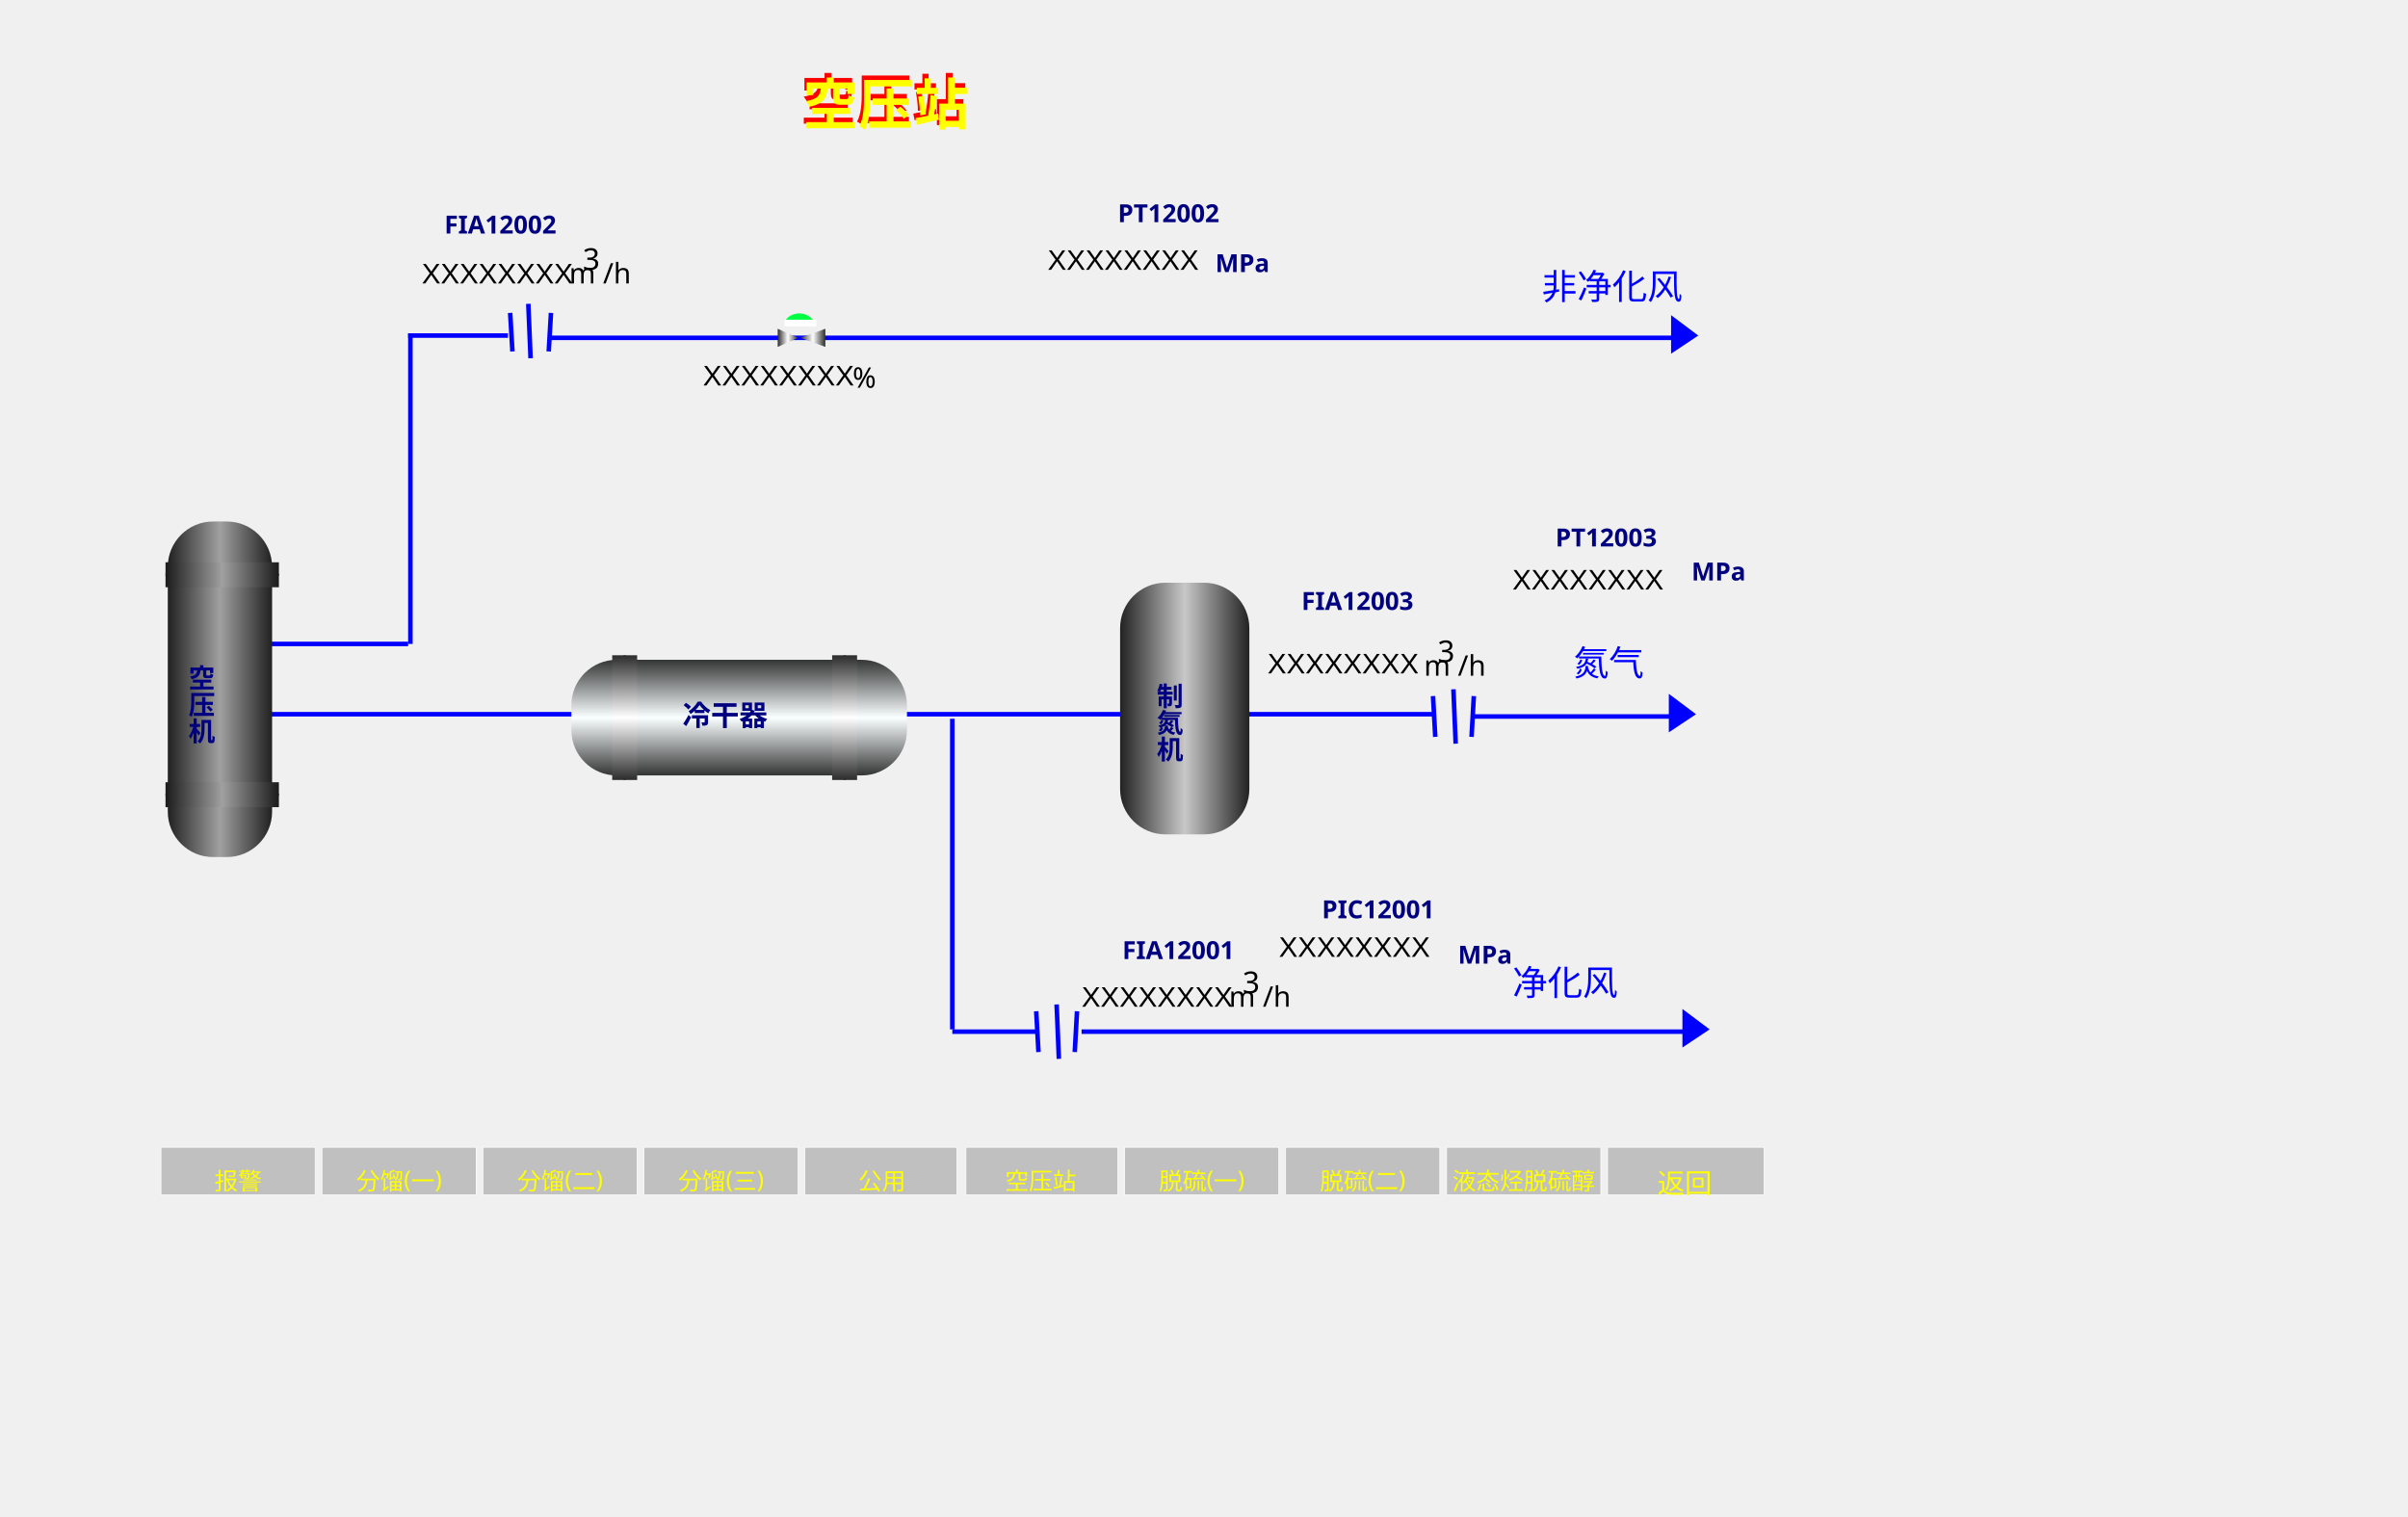
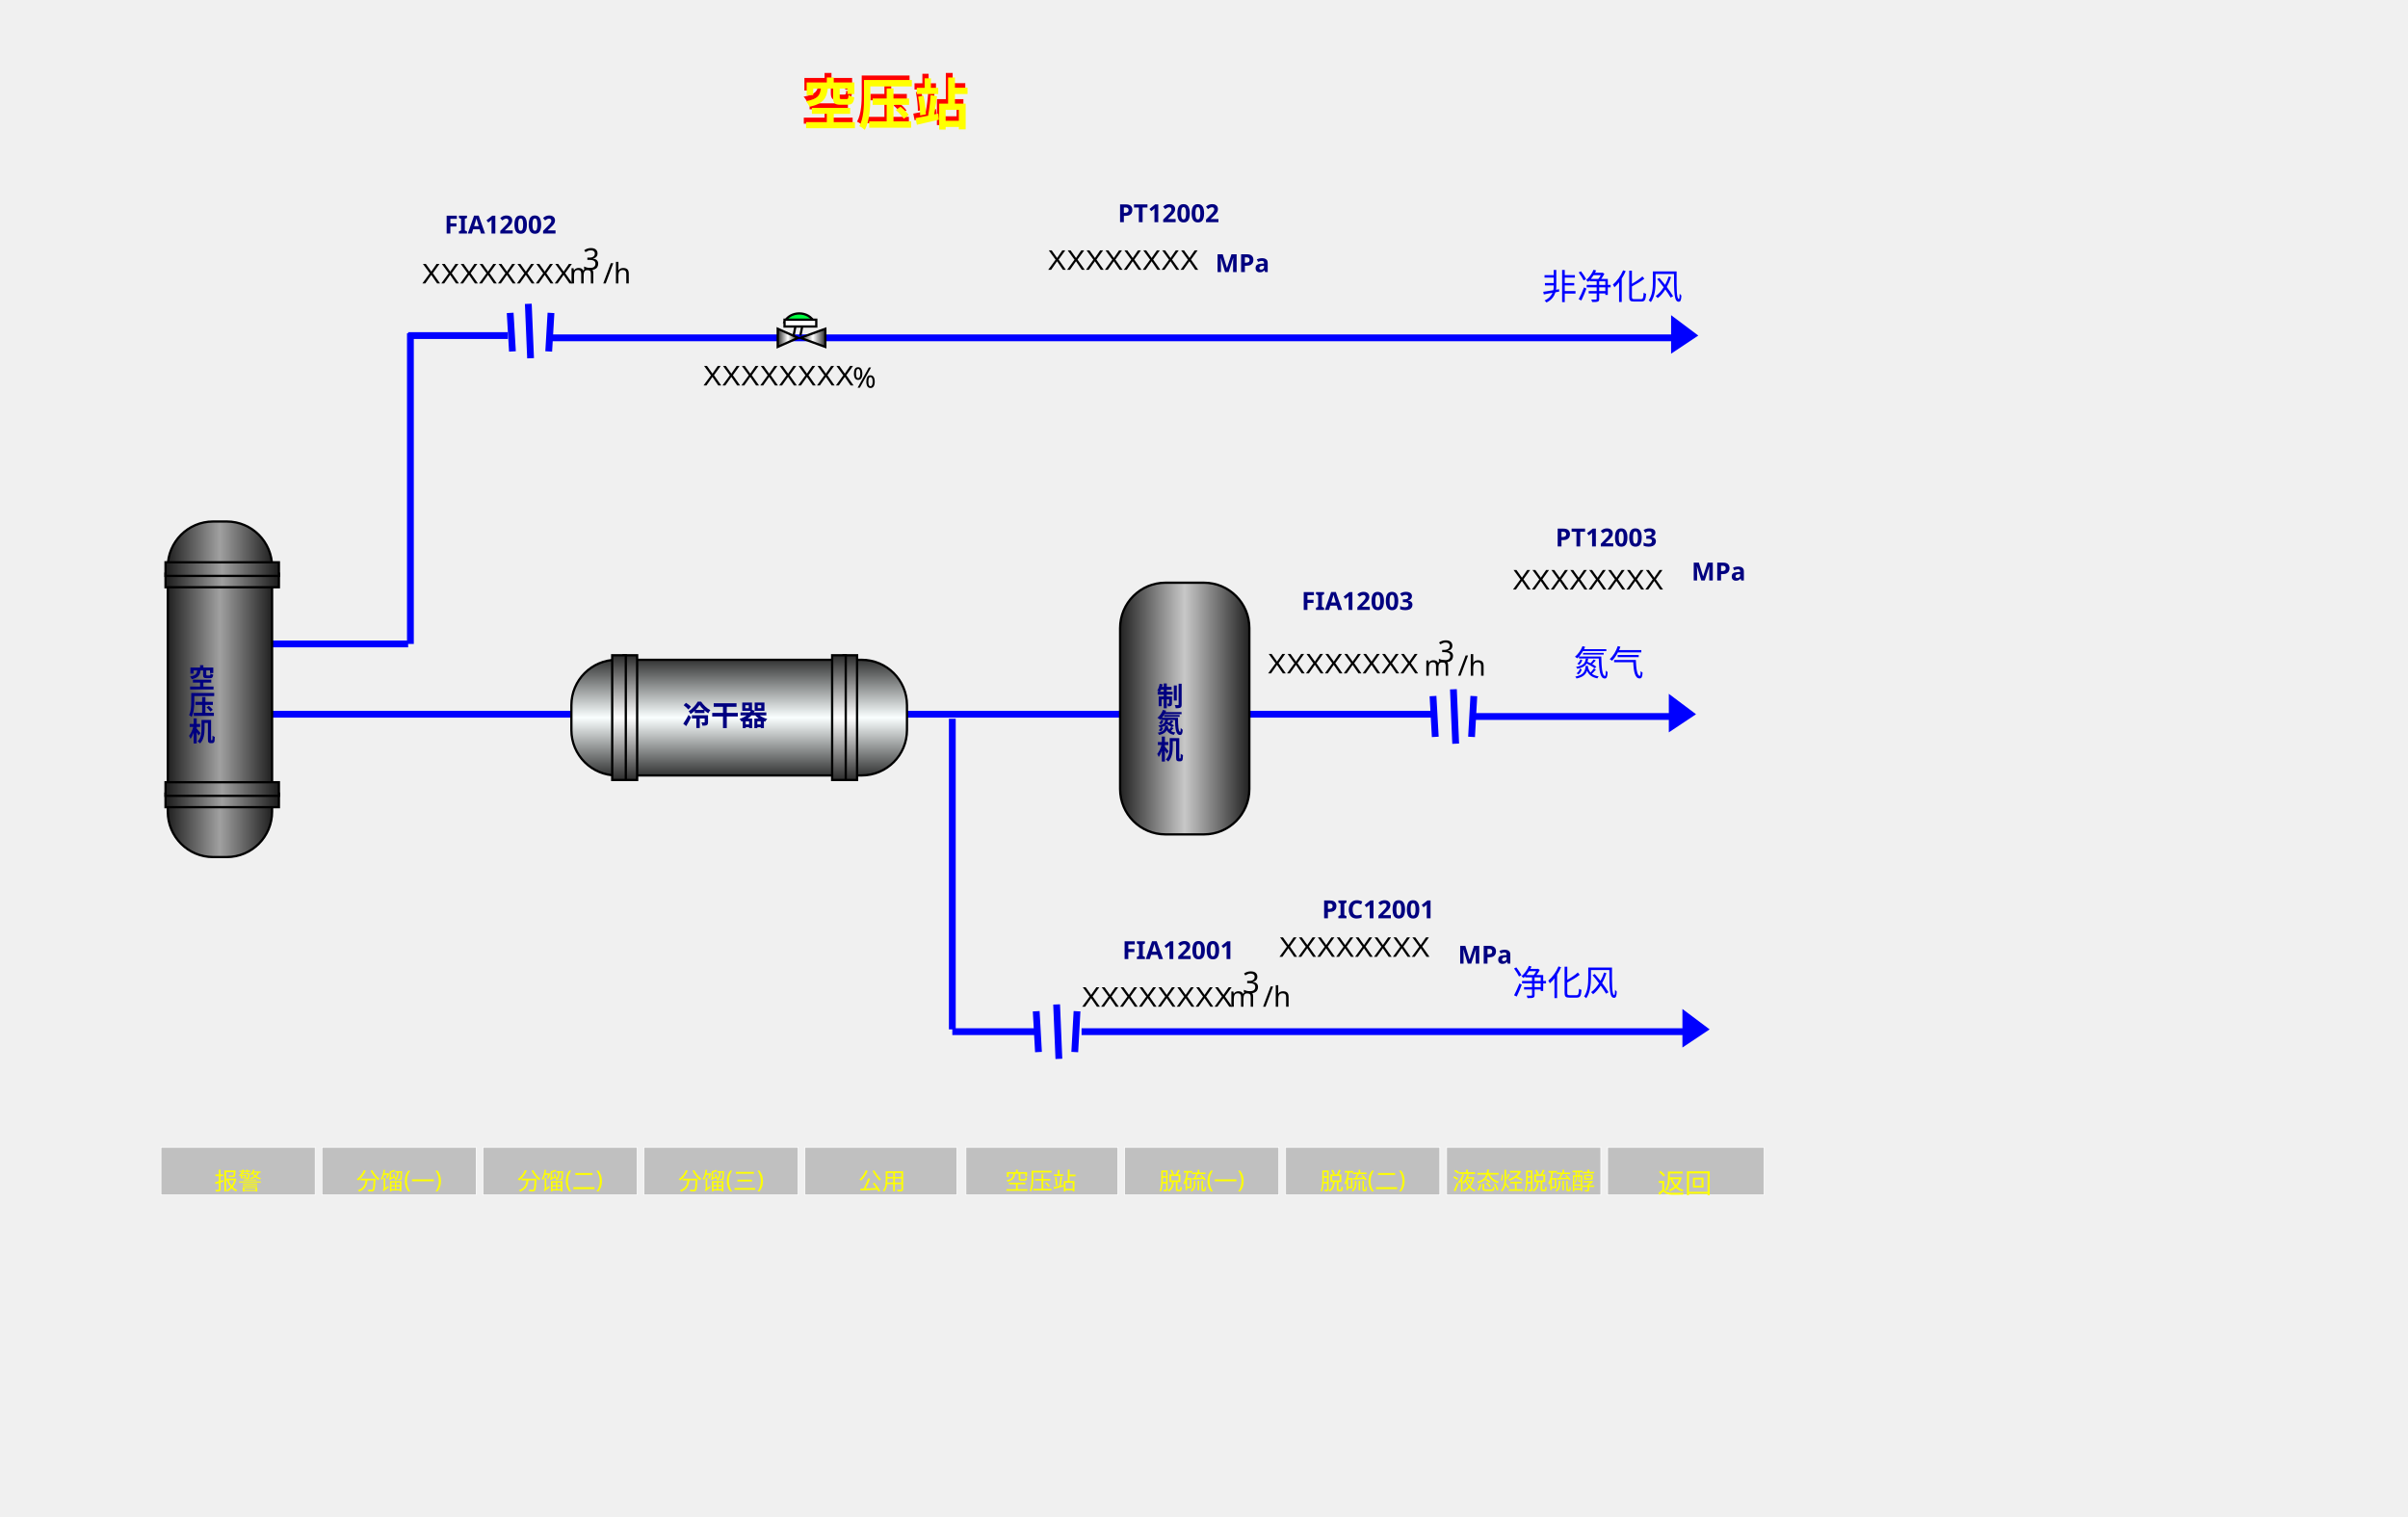
<svg xmlns="http://www.w3.org/2000/svg" xmlns:xlink="http://www.w3.org/1999/xlink" version="1.1" style="background-color:#7DB6C1" width="1062" height="669" viewbox="0 0 1062 669">
  <defs>
    <linearGradient x1="0%" y1="50%" x2="100%" y2="50%" id="lgradient3">
      <stop offset="0" stop-color="#222222" stop-opacity="1" />
      <stop offset="0.5" stop-color="#C8C8C8" stop-opacity="1" />
      <stop offset="1" stop-color="#222222" stop-opacity="1" />
    </linearGradient>
    <linearGradient x1="50%" y1="0%" x2="50%" y2="100%" id="lgradient4_0">
      <stop offset="0" stop-color="#343535" stop-opacity="1" />
      <stop offset="0.5" stop-color="#FAFFFF" stop-opacity="1" />
      <stop offset="1" stop-color="#343535" stop-opacity="1" />
    </linearGradient>
    <linearGradient x1="50%" y1="0%" x2="50%" y2="100%" id="lgradient4_1_0">
      <stop offset="0" stop-color="#2C2C2C" stop-opacity="1" />
      <stop offset="0.5" stop-color="#FFFFFF" stop-opacity="1" />
      <stop offset="1" stop-color="#2C2C2C" stop-opacity="1" />
    </linearGradient>
    <linearGradient x1="50%" y1="0%" x2="50%" y2="100%" id="lgradient4_1_1">
      <stop offset="0" stop-color="#2C2C2C" stop-opacity="1" />
      <stop offset="0.5" stop-color="#FFFFFF" stop-opacity="1" />
      <stop offset="1" stop-color="#2C2C2C" stop-opacity="1" />
    </linearGradient>
    <linearGradient x1="50%" y1="0%" x2="50%" y2="100%" id="lgradient4_2_0">
      <stop offset="0" stop-color="#2C2C2C" stop-opacity="1" />
      <stop offset="0.5" stop-color="#FFFFFF" stop-opacity="1" />
      <stop offset="1" stop-color="#2C2C2C" stop-opacity="1" />
    </linearGradient>
    <linearGradient x1="50%" y1="0%" x2="50%" y2="100%" id="lgradient4_2_1">
      <stop offset="0" stop-color="#2C2C2C" stop-opacity="1" />
      <stop offset="0.5" stop-color="#FFFFFF" stop-opacity="1" />
      <stop offset="1" stop-color="#2C2C2C" stop-opacity="1" />
    </linearGradient>
    <linearGradient x1="0%" y1="50%" x2="100%" y2="50%" id="lgradient5_0">
      <stop offset="0" stop-color="#212121" stop-opacity="1" />
      <stop offset="0.5" stop-color="#A0A0A0" stop-opacity="1" />
      <stop offset="1" stop-color="#212121" stop-opacity="1" />
    </linearGradient>
    <linearGradient x1="0%" y1="50%" x2="100%" y2="50%" id="lgradient5_1_0">
      <stop offset="0" stop-color="#1B1B1B" stop-opacity="1" />
      <stop offset="0.5" stop-color="#A0A0A0" stop-opacity="1" />
      <stop offset="1" stop-color="#1B1B1B" stop-opacity="1" />
    </linearGradient>
    <linearGradient x1="0%" y1="50%" x2="100%" y2="50%" id="lgradient5_1_1">
      <stop offset="0" stop-color="#1B1B1B" stop-opacity="1" />
      <stop offset="0.5" stop-color="#A0A0A0" stop-opacity="1" />
      <stop offset="1" stop-color="#1B1B1B" stop-opacity="1" />
    </linearGradient>
    <linearGradient x1="0%" y1="50%" x2="100%" y2="50%" id="lgradient5_2_0">
      <stop offset="0" stop-color="#1B1B1B" stop-opacity="1" />
      <stop offset="0.5" stop-color="#A0A0A0" stop-opacity="1" />
      <stop offset="1" stop-color="#1B1B1B" stop-opacity="1" />
    </linearGradient>
    <linearGradient x1="0%" y1="50%" x2="100%" y2="50%" id="lgradient5_2_1">
      <stop offset="0" stop-color="#1B1B1B" stop-opacity="1" />
      <stop offset="0.5" stop-color="#A0A0A0" stop-opacity="1" />
      <stop offset="1" stop-color="#1B1B1B" stop-opacity="1" />
    </linearGradient>
    <linearGradient x1="0%" y1="50%" x2="100%" y2="50%" id="lgradient16_2">
      <stop offset="0" stop-color="#2C2C2C" stop-opacity="1" />
      <stop offset="0.5" stop-color="#FFFFFF" stop-opacity="1" />
      <stop offset="1" stop-color="#2C2C2C" stop-opacity="1" />
    </linearGradient>
    <linearGradient x1="0%" y1="50%" x2="100%" y2="50%" id="lgradient16_3">
      <stop offset="0" stop-color="#2C2C2C" stop-opacity="1" />
      <stop offset="0.5" stop-color="#FFFFFF" stop-opacity="1" />
      <stop offset="1" stop-color="#2C2C2C" stop-opacity="1" />
    </linearGradient>
  </defs>
-   <line shape-type="limitline" x1="114" y1="284" x2="180" y2="284" fill="#00FFFF" stroke="#0000FF" stroke-width="2" />
-   <line shape-type="limitline" x1="633" y1="315" x2="107" y2="315" fill="#00FFFF" stroke="#0000FF" stroke-width="2" />
-   <rect shape-type="roundRectangle" rx="20" ry="20" x="494" y="257" width="57" height="111" fill="url(#lgradient3)" stroke="#000000" stroke-width="0" />
-   <g shape-type="group">
-     <rect shape-type="roundRectangle" rx="20" ry="20" x="252" y="291" width="148" height="51" fill="url(#lgradient4_0)" stroke="#000000" stroke-width="0" />
-     <g shape-type="group">
-       <rect shape-type="rectangle" x="275" y="289" width="6" height="55" fill="url(#lgradient4_1_0)" stroke="#000000" stroke-width="0" />
-       <rect shape-type="rectangle" x="270" y="289" width="6" height="55" fill="url(#lgradient4_1_1)" stroke="#000000" stroke-width="0" />
-     </g>
-     <g shape-type="group">
-       <rect shape-type="rectangle" x="372" y="289" width="6" height="55" fill="url(#lgradient4_2_0)" stroke="#000000" stroke-width="0" />
-       <rect shape-type="rectangle" x="367" y="289" width="6" height="55" fill="url(#lgradient4_2_1)" stroke="#000000" stroke-width="0" />
-     </g>
-   </g>
-   <g shape-type="group">
-     <rect shape-type="roundRectangle" rx="20" ry="20" x="74" y="230" width="46" height="148" fill="url(#lgradient5_0)" stroke="#000000" stroke-width="0" />
-     <g shape-type="group">
-       <rect shape-type="rectangle" x="73" y="253" width="50" height="6" fill="url(#lgradient5_1_0)" stroke="#000000" stroke-width="0" />
-       <rect shape-type="rectangle" x="73" y="248" width="50" height="6" fill="url(#lgradient5_1_1)" stroke="#000000" stroke-width="0" />
-     </g>
-     <g shape-type="group">
-       <rect shape-type="rectangle" x="73" y="350" width="50" height="6" fill="url(#lgradient5_2_0)" stroke="#000000" stroke-width="0" />
-       <rect shape-type="rectangle" x="73" y="345" width="50" height="6" fill="url(#lgradient5_2_1)" stroke="#000000" stroke-width="0" />
-     </g>
-   </g>
-   <line shape-type="limitline" x1="420" y1="455" x2="457" y2="455" fill="#00FFFF" stroke="#0000FF" stroke-width="2" />
-   <line shape-type="limitline" x1="420" y1="454" x2="420" y2="317" fill="#00FFFF" stroke="#0000FF" stroke-width="2" />
-   <line shape-type="limitline" x1="749" y1="455" x2="477" y2="455" fill="#00FFFF" stroke="#0000FF" stroke-width="2" />
-   <g shape-type="group">
-     <line shape-type="limitline" x1="458" y1="464" x2="457" y2="446" fill="#00FFFF" stroke="#0000FF" stroke-width="2" />
-     <line shape-type="limitline" x1="467" y1="467" x2="466" y2="443" fill="#00FFFF" stroke="#0000FF" stroke-width="2" />
-     <line shape-type="limitline" x1="475" y1="446" x2="474" y2="464" fill="#00FFFF" stroke="#0000FF" stroke-width="2" />
-   </g>
-   <g shape-type="group">
-     <line shape-type="limitline" x1="633" y1="325" x2="632" y2="307" fill="#00FFFF" stroke="#0000FF" stroke-width="2" />
-     <line shape-type="limitline" x1="642" y1="328" x2="641" y2="304" fill="#00FFFF" stroke="#0000FF" stroke-width="2" />
-     <line shape-type="limitline" x1="650" y1="307" x2="649" y2="325" fill="#00FFFF" stroke="#0000FF" stroke-width="2" />
-   </g>
-   <line shape-type="limitline" x1="649" y1="316" x2="739" y2="316" fill="#00FFFF" stroke="#0000FF" stroke-width="2" />
-   <line shape-type="limitline" x1="181" y1="284" x2="181" y2="147" fill="#00FFFF" stroke="#0000FF" stroke-width="2" />
-   <line shape-type="limitline" x1="180" y1="148" x2="224" y2="148" fill="#00FFFF" stroke="#0000FF" stroke-width="2" />
-   <g shape-type="group">
-     <line shape-type="limitline" x1="226" y1="155" x2="225" y2="138" fill="#00FFFF" stroke="#0000FF" stroke-width="2" />
-     <line shape-type="limitline" x1="234" y1="158" x2="233" y2="134" fill="#00FFFF" stroke="#0000FF" stroke-width="2" />
-     <line shape-type="limitline" x1="243" y1="138" x2="242" y2="155" fill="#00FFFF" stroke="#0000FF" stroke-width="2" />
-   </g>
-   <line shape-type="limitline" x1="243" y1="149" x2="739" y2="149" fill="#00FFFF" stroke="#0000FF" stroke-width="2" />
-   <g shape-type="group">
-     <line shape-type="limitline" x1="351" y1="143" x2="350" y2="148" fill="#00FF40" stroke="#000000" stroke-width="0" />
-     <line shape-type="limitline" x1="354" y1="143" x2="353" y2="148" fill="#00FF40" stroke="#000000" stroke-width="0" />
-     <polygon shape-type="trapezium" points="343,145 343,153 352,149 352,149 343,145" fill="url(#lgradient16_2)" stroke="#000000" stroke-width="0" />
-     <polygon shape-type="trapezium" points="364,153 364,145 353,149 353,149 364,153" fill="url(#lgradient16_3)" stroke="#000000" stroke-width="0" />
-     <path shape-type="pie" d="M 359,142 A 7,6 0 0,0 346,142 L 353,142 z" fill="#00FF40" stroke="#000000" stroke-width="0" />
-     <rect shape-type="rectangle" x="346" y="141" width="14" height="3" fill="#FFFFFF" stroke="#000000" stroke-width="0" />
-   </g>
-   <polygon shape-type="trapezium" points="737,139 737,156 749,148 749,148 737,139" fill="#0000FF" stroke-width="0" />
-   <polygon shape-type="trapezium" points="736,306 736,323 748,315 748,315 736,306" fill="#0000FF" stroke-width="0" />
-   <polygon shape-type="trapezium" points="742,445 742,462 754,454 754,454 742,445" fill="#0000FF" stroke-width="0" />
+   <line shape-type="limitline" x1="114" y1="284" x2="180" y2="284" fill="#00FFFF" stroke="#0000FF" stroke-width="3.00" />
+   <line shape-type="limitline" x1="633" y1="315" x2="107" y2="315" fill="#00FFFF" stroke="#0000FF" stroke-width="3.00" />
+   <rect shape-type="roundRectangle" rx="20" ry="20" x="494" y="257" width="57" height="111" fill="url(#lgradient3)" stroke="#000000" stroke-width="1.00" />
+   <g shape-type="group">
+     <rect shape-type="roundRectangle" rx="20" ry="20" x="252" y="291" width="148" height="51" fill="url(#lgradient4_0)" stroke="#000000" stroke-width="1.00" />
+     <g shape-type="group">
+       <rect shape-type="rectangle" x="275" y="289" width="6" height="55" fill="url(#lgradient4_1_0)" stroke="#000000" stroke-width="1.00" />
+       <rect shape-type="rectangle" x="270" y="289" width="6" height="55" fill="url(#lgradient4_1_1)" stroke="#000000" stroke-width="1.00" />
+     </g>
+     <g shape-type="group">
+       <rect shape-type="rectangle" x="372" y="289" width="6" height="55" fill="url(#lgradient4_2_0)" stroke="#000000" stroke-width="1.00" />
+       <rect shape-type="rectangle" x="367" y="289" width="6" height="55" fill="url(#lgradient4_2_1)" stroke="#000000" stroke-width="1.00" />
+     </g>
+   </g>
+   <g shape-type="group">
+     <rect shape-type="roundRectangle" rx="20" ry="20" x="74" y="230" width="46" height="148" fill="url(#lgradient5_0)" stroke="#000000" stroke-width="1.00" />
+     <g shape-type="group">
+       <rect shape-type="rectangle" x="73" y="253" width="50" height="6" fill="url(#lgradient5_1_0)" stroke="#000000" stroke-width="1.00" />
+       <rect shape-type="rectangle" x="73" y="248" width="50" height="6" fill="url(#lgradient5_1_1)" stroke="#000000" stroke-width="1.00" />
+     </g>
+     <g shape-type="group">
+       <rect shape-type="rectangle" x="73" y="350" width="50" height="6" fill="url(#lgradient5_2_0)" stroke="#000000" stroke-width="1.00" />
+       <rect shape-type="rectangle" x="73" y="345" width="50" height="6" fill="url(#lgradient5_2_1)" stroke="#000000" stroke-width="1.00" />
+     </g>
+   </g>
+   <line shape-type="limitline" x1="420" y1="455" x2="457" y2="455" fill="#00FFFF" stroke="#0000FF" stroke-width="3.00" />
+   <line shape-type="limitline" x1="420" y1="454" x2="420" y2="317" fill="#00FFFF" stroke="#0000FF" stroke-width="3.00" />
+   <line shape-type="limitline" x1="749" y1="455" x2="477" y2="455" fill="#00FFFF" stroke="#0000FF" stroke-width="3.00" />
+   <g shape-type="group">
+     <line shape-type="limitline" x1="458" y1="464" x2="457" y2="446" fill="#00FFFF" stroke="#0000FF" stroke-width="3.00" />
+     <line shape-type="limitline" x1="467" y1="467" x2="466" y2="443" fill="#00FFFF" stroke="#0000FF" stroke-width="3.00" />
+     <line shape-type="limitline" x1="475" y1="446" x2="474" y2="464" fill="#00FFFF" stroke="#0000FF" stroke-width="3.00" />
+   </g>
+   <g shape-type="group">
+     <line shape-type="limitline" x1="633" y1="325" x2="632" y2="307" fill="#00FFFF" stroke="#0000FF" stroke-width="3.00" />
+     <line shape-type="limitline" x1="642" y1="328" x2="641" y2="304" fill="#00FFFF" stroke="#0000FF" stroke-width="3.00" />
+     <line shape-type="limitline" x1="650" y1="307" x2="649" y2="325" fill="#00FFFF" stroke="#0000FF" stroke-width="3.00" />
+   </g>
+   <line shape-type="limitline" x1="649" y1="316" x2="739" y2="316" fill="#00FFFF" stroke="#0000FF" stroke-width="3.00" />
+   <line shape-type="limitline" x1="181" y1="284" x2="181" y2="147" fill="#00FFFF" stroke="#0000FF" stroke-width="3.00" />
+   <line shape-type="limitline" x1="180" y1="148" x2="224" y2="148" fill="#00FFFF" stroke="#0000FF" stroke-width="3.00" />
+   <g shape-type="group">
+     <line shape-type="limitline" x1="226" y1="155" x2="225" y2="138" fill="#00FFFF" stroke="#0000FF" stroke-width="3.00" />
+     <line shape-type="limitline" x1="234" y1="158" x2="233" y2="134" fill="#00FFFF" stroke="#0000FF" stroke-width="3.00" />
+     <line shape-type="limitline" x1="243" y1="138" x2="242" y2="155" fill="#00FFFF" stroke="#0000FF" stroke-width="3.00" />
+   </g>
+   <line shape-type="limitline" x1="243" y1="149" x2="739" y2="149" fill="#00FFFF" stroke="#0000FF" stroke-width="3.00" />
+   <g shape-type="group">
+     <line shape-type="limitline" x1="351" y1="143" x2="350" y2="148" fill="#00FF40" stroke="#000000" stroke-width="1.00" />
+     <line shape-type="limitline" x1="354" y1="143" x2="353" y2="148" fill="#00FF40" stroke="#000000" stroke-width="1.00" />
+     <polygon shape-type="trapezium" points="343,145 343,153 352,149 352,149 343,145" fill="url(#lgradient16_2)" stroke="#000000" stroke-width="1.00" />
+     <polygon shape-type="trapezium" points="364,153 364,145 353,149 353,149 364,153" fill="url(#lgradient16_3)" stroke="#000000" stroke-width="1.00" />
+     <path shape-type="pie" d="M 359,142 A 7,6 0 0,0 346,142 L 353,142 z" fill="#00FF40" stroke="#000000" stroke-width="1.00" />
+     <rect shape-type="rectangle" x="346" y="141" width="14" height="3" fill="#FFFFFF" stroke="#000000" stroke-width="1.00" />
+   </g>
+   <polygon shape-type="trapezium" points="737,139 737,156 749,148 749,148 737,139" fill="#0000FF" stroke-width="1.00" />
+   <polygon shape-type="trapezium" points="736,306 736,323 748,315 748,315 736,306" fill="#0000FF" stroke-width="1.00" />
+   <polygon shape-type="trapezium" points="742,445 742,462 754,454 754,454 742,445" fill="#0000FF" stroke-width="1.00" />
  <text font-family="宋体" text-anchor="start" fill="#0000FF" shape-type="text" id="" font-size="15.5" x="680" y="132">非净化风</text>
  <text font-family="宋体" text-anchor="start" fill="#0000FF" shape-type="text" id="" font-size="15.5" x="694" y="298">氮气</text>
  <text font-family="宋体" text-anchor="start" fill="#0000FF" shape-type="text" id="" font-size="15.5" x="667" y="439">净化风</text>
  <text font-family="宋体" text-anchor="start" fill="#000080" shape-type="text" id="" font-size="11" font-weight="bold" x="196" y="103">FIA12002</text>
  <text font-family="宋体" text-anchor="start" fill="#000080" shape-type="text" id="" font-size="11" font-weight="bold" x="493" y="98">PT12002</text>
  <text font-family="宋体" text-anchor="start" fill="#000080" shape-type="text" id="" font-size="11" font-weight="bold" x="686" y="241">PT12003</text>
  <text font-family="宋体" text-anchor="start" fill="#000080" shape-type="text" id="" font-size="11" font-weight="bold" x="574" y="269">FIA12003</text>
  <text font-family="宋体" text-anchor="start" fill="#000080" shape-type="text" id="" font-size="11" font-weight="bold" x="495" y="423">FIA12001</text>
  <text font-family="宋体" text-anchor="start" fill="#000080" shape-type="text" id="" font-size="11" font-weight="bold" x="583" y="405">PIC12001</text>
  <text font-family="宋体" text-anchor="start" fill="#000080" shape-type="text" id="" font-size="12.5" font-weight="bold" x="301" y="320">冷干器</text>
  <text font-family="宋体" text-anchor="start" fill="#000080" shape-type="text" id="" font-size="11.75" font-weight="bold" writing-mode="tb" glyph-orientation-vertical="0" x="89" y="293">空压机</text>
  <text font-family="宋体" text-anchor="start" fill="#000080" shape-type="text" id="" font-size="11.75" font-weight="bold" writing-mode="tb" glyph-orientation-vertical="0" x="516" y="301">制氮机</text>
  <text font-family="宋体" text-anchor="start" fill="#000080" shape-type="text" id="" font-size="11" font-weight="bold" x="643" y="425">MPa</text>
  <text font-family="宋体" text-anchor="start" fill="#000000" shape-type="text" id="" font-size="12.5" x="542" y="444">m /h</text>
  <text font-family="宋体" text-anchor="start" fill="#000000" shape-type="text" id="" font-size="13.25" x="548" y="438">3</text>
  <text font-family="宋体" text-anchor="start" fill="#000000" shape-type="text" id="" font-size="12.5" x="628" y="298">m /h</text>
  <text font-family="宋体" text-anchor="start" fill="#000000" shape-type="text" id="" font-size="13.25" x="634" y="292">3</text>
  <text font-family="宋体" text-anchor="start" fill="#000000" shape-type="text" id="" font-size="12.5" x="251" y="125">m /h</text>
  <text font-family="宋体" text-anchor="start" fill="#000000" shape-type="text" id="" font-size="13.25" x="257" y="119">3</text>
  <text font-family="宋体" text-anchor="start" fill="#000080" shape-type="text" id="" font-size="11" font-weight="bold" x="746" y="256">MPa</text>
  <text font-family="宋体" text-anchor="start" fill="#000080" shape-type="text" id="" font-size="11" font-weight="bold" x="536" y="120">MPa</text>
  <text font-family="宋体" text-anchor="start" fill="#FF0000" shape-type="text" id="" font-size="24.5" font-weight="bold" x="353" y="53">空压站</text>
  <text font-family="宋体" text-anchor="start" fill="#FFFF00" shape-type="text" id="" font-size="24.5" font-weight="bold" x="354" y="55">空压站</text>
  <text font-family="Arial" text-anchor="start" fill="#000000" shape-type="realdata" id="QF_FIA12002.SM" font-size="12.5" x="186" y="125">XXXXXXXX</text>
  <text font-family="Arial" text-anchor="start" fill="#000000" shape-type="realdata" id="QF_FIA12003.SM" font-size="12.5" x="559" y="297">XXXXXXXX</text>
  <text font-family="Arial" text-anchor="start" fill="#000000" shape-type="realdata" id="QF_FIA12001.SM" font-size="12.5" x="477" y="444">XXXXXXXX</text>
  <text font-family="Arial" text-anchor="start" fill="#000000" shape-type="realdata" id="QF_PIC12001.MV" font-size="12.5" x="310" y="170">XXXXXXXX</text>
  <text font-family="Arial" text-anchor="start" fill="#000000" shape-type="realdata" id="QF_PI12002" font-size="12.5" x="462" y="119">XXXXXXXX</text>
  <text font-family="Arial" text-anchor="start" fill="#000000" shape-type="realdata" id="QF_PI12003" font-size="12.5" x="667" y="260">XXXXXXXX</text>
  <text font-family="Arial" text-anchor="start" fill="#000000" shape-type="realdata" id="QF_PI12001" font-size="12.5" x="564" y="422">XXXXXXXX</text>
  <text font-family="宋体" text-anchor="start" fill="#000000" shape-type="text" id="" font-size="12.5" x="376" y="171">%</text>
-   <a xlink:href="7">
+   <a xlink:href="7.svg">
    <g shape-type="button">
      <rect fill="#C0C0C0" stroke-width="0.3" stroke="#FFFFFF" x="496" y="506" width="68" height="21" shape-type="buttonrect" />
      <text font-family="宋体" text-anchor="middle" dominant-baseline="middle" fill="#FFFF00" font-size="10.5" x="530" y="521" shape-type="buttontext">脱硫(一)</text>
    </g>
  </a>
-   <a xlink:href="8">
+   <a xlink:href="8.svg">
    <g shape-type="button">
      <rect fill="#C0C0C0" stroke-width="0.3" stroke="#FFFFFF" x="567" y="506" width="68" height="21" shape-type="buttonrect" />
      <text font-family="宋体" text-anchor="middle" dominant-baseline="middle" fill="#FFFF00" font-size="10.5" x="601" y="521" shape-type="buttontext">脱硫(二)</text>
    </g>
  </a>
-   <a xlink:href="9">
+   <a xlink:href="9.svg">
    <g shape-type="button">
      <rect fill="#C0C0C0" stroke-width="0.3" stroke="#FFFFFF" x="638" y="506" width="68" height="21" shape-type="buttonrect" />
      <text font-family="宋体" text-anchor="middle" dominant-baseline="middle" fill="#FFFF00" font-size="10.5" x="672" y="521" shape-type="buttontext">液态烃脱硫醇</text>
    </g>
  </a>
-   <a xlink:href="2">
+   <a xlink:href="2.svg">
    <g shape-type="button">
      <rect fill="#C0C0C0" stroke-width="0.3" stroke="#FFFFFF" x="142" y="506" width="68" height="21" shape-type="buttonrect" />
      <text font-family="宋体" text-anchor="middle" dominant-baseline="middle" fill="#FFFF00" font-size="10.5" x="176" y="521" shape-type="buttontext">分馏(一)</text>
    </g>
  </a>
-   <a xlink:href="3">
+   <a xlink:href="3.svg">
    <g shape-type="button">
      <rect fill="#C0C0C0" stroke-width="0.3" stroke="#FFFFFF" x="213" y="506" width="68" height="21" shape-type="buttonrect" />
      <text font-family="宋体" text-anchor="middle" dominant-baseline="middle" fill="#FFFF00" font-size="10.5" x="247" y="521" shape-type="buttontext">分馏(二)</text>
    </g>
  </a>
-   <a xlink:href="4">
+   <a xlink:href="4.svg">
    <g shape-type="button">
      <rect fill="#C0C0C0" stroke-width="0.3" stroke="#FFFFFF" x="284" y="506" width="68" height="21" shape-type="buttonrect" />
      <text font-family="宋体" text-anchor="middle" dominant-baseline="middle" fill="#FFFF00" font-size="10.5" x="318" y="521" shape-type="buttontext">分馏(三)</text>
    </g>
  </a>
-   <a xlink:href="5">
+   <a xlink:href="5.svg">
    <g shape-type="button">
      <rect fill="#C0C0C0" stroke-width="0.3" stroke="#FFFFFF" x="355" y="506" width="67" height="21" shape-type="buttonrect" />
      <text font-family="宋体" text-anchor="middle" dominant-baseline="middle" fill="#FFFF00" font-size="10.5" x="389" y="521" shape-type="buttontext">公用</text>
    </g>
  </a>
-   <a xlink:href="6">
+   <a xlink:href="6.svg">
    <g shape-type="button">
      <rect fill="#C0C0C0" stroke-width="0.3" stroke="#FFFFFF" x="426" y="506" width="67" height="21" shape-type="buttonrect" />
      <text font-family="宋体" text-anchor="middle" dominant-baseline="middle" fill="#FFFF00" font-size="10.5" x="459" y="521" shape-type="buttontext">空压站</text>
    </g>
  </a>
-   <a xlink:href="..\shihua">
+   <a xlink:href="..\shihua.svg">
    <g shape-type="button">
      <rect fill="#C0C0C0" stroke-width="0.3" stroke="#FFFFFF" x="709" y="506" width="69" height="21" shape-type="buttonrect" />
      <text font-family="宋体" text-anchor="middle" dominant-baseline="middle" fill="#FFFF00" font-size="12" x="743" y="522" shape-type="buttontext">返回</text>
    </g>
  </a>
-   <a xlink:href="1">
+   <a xlink:href="1.svg">
    <g shape-type="button">
      <rect fill="#C0C0C0" stroke-width="0.3" stroke="#FFFFFF" x="71" y="506" width="68" height="21" shape-type="buttonrect" />
      <text font-family="宋体" text-anchor="middle" dominant-baseline="middle" fill="#FFFF00" font-size="10.5" x="105" y="521" shape-type="buttontext">报警</text>
    </g>
  </a>
</svg>
